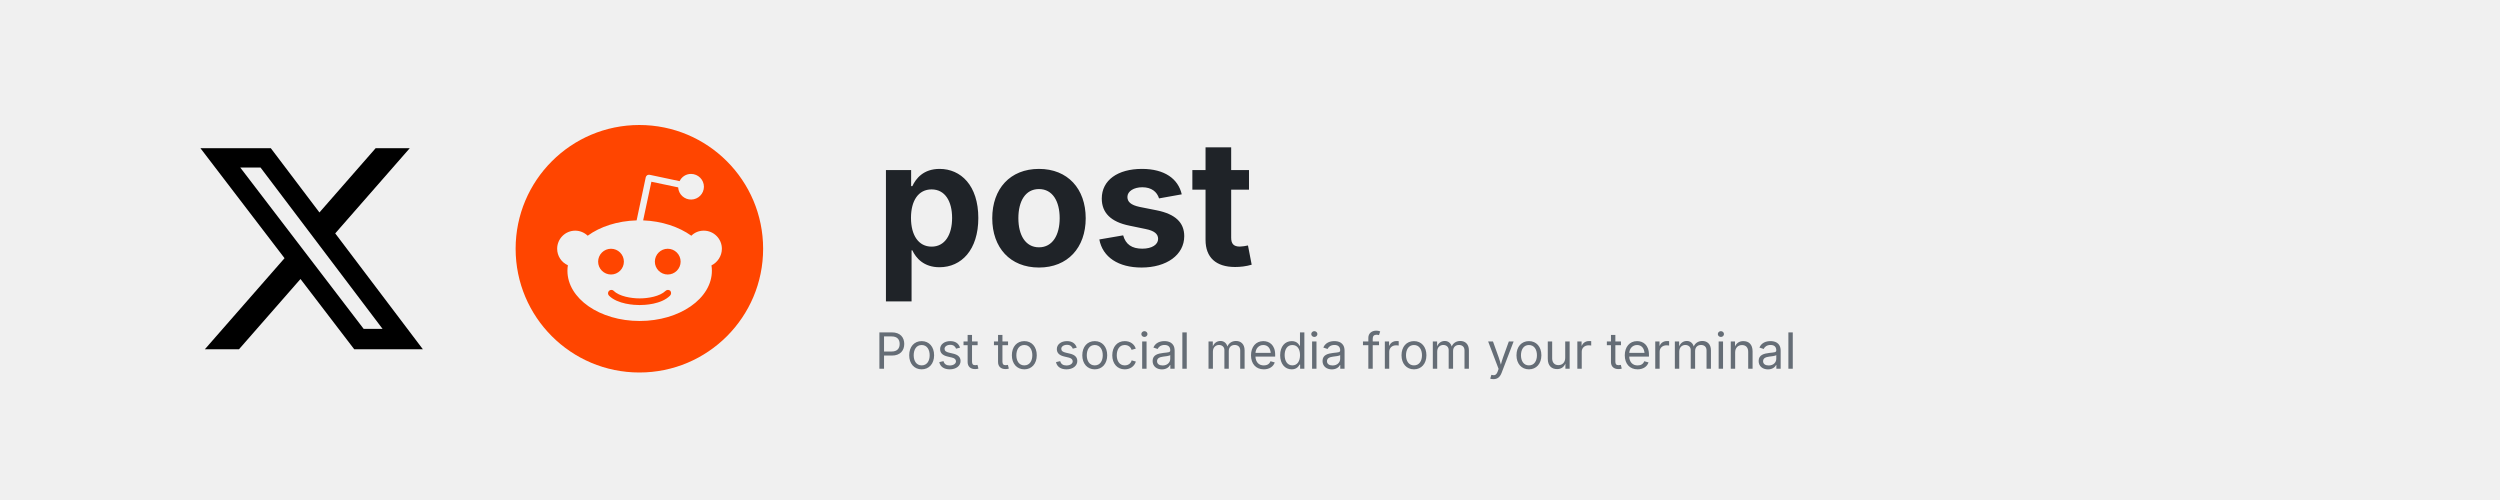
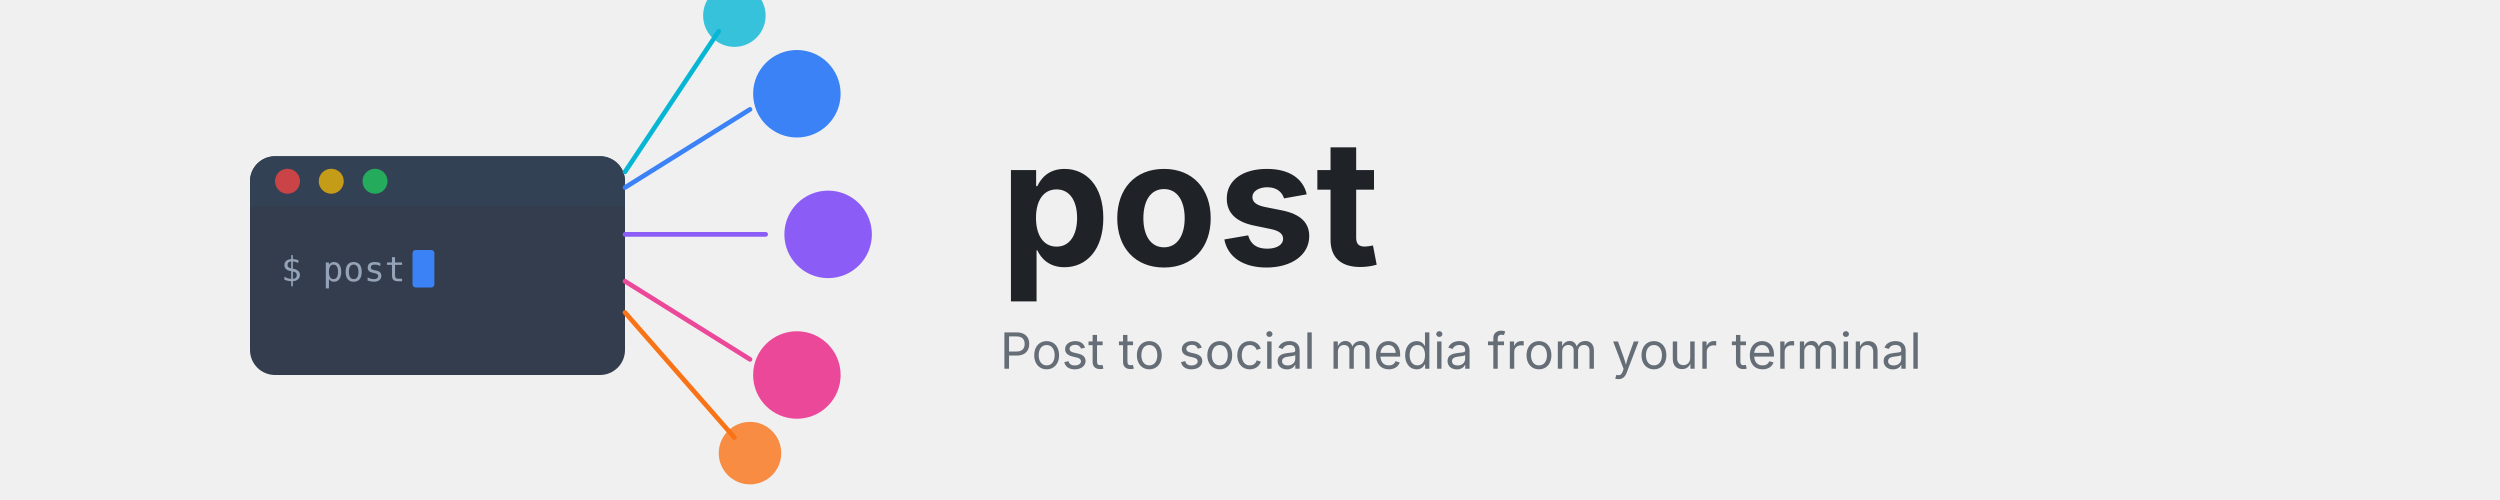
<svg xmlns="http://www.w3.org/2000/svg" viewBox="0 0 800 160">
  <style>
    .title { fill: #1f2328; }
    .subtitle { fill: #656d76; }
-     .x-logo { fill: #000000; }
-     .reddit-logo { fill: #FF4500; }
+     .terminal { fill: #3b82f6; }
+     .cursor { fill: #3b82f6; }

    @media (prefers-color-scheme: dark) {
      .title { fill: #ffffff; }
      .subtitle { fill: #8b949e; }
-       .x-logo { fill: #ffffff; }
    }

-     @keyframes send-pulse {
-       0%, 100% { opacity: 0.7; transform: translateX(0); }
-       50% { opacity: 1; transform: translateX(3px); }
+     /* Broadcast pulse from center outward */
+     @keyframes broadcast {
+       0%, 100% { opacity: 0.4; transform: scale(0.95); }
+       50% { opacity: 1; transform: scale(1.05); }
    }

-     .icon-group {
-       animation: send-pulse 2.5s ease-in-out infinite;
+     /* Staggered platform pulses */
+     .platform-1 { animation: broadcast 2.5s ease-in-out infinite; animation-delay: 0s; }
+     .platform-2 { animation: broadcast 2.5s ease-in-out infinite; animation-delay: 0.3s; }
+     .platform-3 { animation: broadcast 2.5s ease-in-out infinite; animation-delay: 0.6s; }
+     .platform-4 { animation: broadcast 2.5s ease-in-out infinite; animation-delay: 0.9s; }
+     .platform-5 { animation: broadcast 2.5s ease-in-out infinite; animation-delay: 1.2s; }
+ 
+     .platform-circle {
      transform-origin: center;
      transform-box: fill-box;
    }

-     .icon-x { animation-delay: 0s; }
-     .icon-reddit { animation-delay: 0.4s; }
+     /* Connection line pulse */
+     @keyframes line-pulse {
+       0%, 100% { opacity: 0.2; }
+       50% { opacity: 0.5; }
+     }
+     .connection { animation: line-pulse 2.5s ease-in-out infinite; }
+ 
+     /* Cursor blink */
+     @keyframes blink {
+       0%, 49% { opacity: 1; }
+       50%, 100% { opacity: 0; }
+     }
+     .cursor { animation: blink 1s step-end infinite; }
  </style>
-   <g class="icon-group icon-x" transform="translate(60, 40)">
-     <path class="x-logo" d="M18.244 2.25h3.308l-7.227 8.26 8.502 11.24H16.17l-5.214-6.817L4.99 21.75H1.68l7.73-8.835L1.254 2.25H8.08l4.713 6.231zm-1.161 17.52h1.833L7.084 4.126H5.117z" transform="scale(3.3)" />
+   <g transform="translate(80, 50)">
+     <rect x="0" y="0" width="120" height="70" rx="8" fill="#1e293b" opacity="0.9" />
+     <rect x="0" y="0" width="120" height="16" rx="8" fill="#334155" />
+     <rect x="0" y="8" width="120" height="8" fill="#334155" />
+     <circle cx="12" cy="8" r="4" fill="#ef4444" opacity="0.8" />
+     <circle cx="26" cy="8" r="4" fill="#eab308" opacity="0.8" />
+     <circle cx="40" cy="8" r="4" fill="#22c55e" opacity="0.8" />
+     <text x="10" y="40" font-family="ui-monospace, monospace" font-size="11" fill="#94a3b8">$ post</text>
+     <rect class="cursor" x="52" y="30" width="7" height="12" rx="1" />
  </g>
-   <g class="icon-group icon-reddit" transform="translate(165, 40)">
-     <path class="reddit-logo" d="M12 0A12 12 0 0 0 0 12a12 12 0 0 0 12 12 12 12 0 0 0 12-12A12 12 0 0 0 12 0zm5.01 4.744c.688 0 1.25.561 1.25 1.249a1.25 1.25 0 0 1-2.498.056l-2.597-.547-.8 3.747c1.824.07 3.48.632 4.674 1.488.308-.309.73-.491 1.207-.491.968 0 1.754.786 1.754 1.754 0 .716-.435 1.333-1.01 1.614a3.111 3.111 0 0 1 .042.52c0 2.694-3.13 4.87-7.004 4.87-3.874 0-7.004-2.176-7.004-4.87 0-.183.015-.366.043-.534A1.748 1.748 0 0 1 4.028 12c0-.968.786-1.754 1.754-1.754.463 0 .898.196 1.207.49 1.207-.883 2.878-1.43 4.744-1.487l.885-4.182a.342.342 0 0 1 .14-.197.35.35 0 0 1 .238-.042l2.906.617a1.214 1.214 0 0 1 1.108-.701zM9.25 12C8.561 12 8 12.562 8 13.25c0 .687.561 1.248 1.25 1.248.687 0 1.248-.561 1.248-1.249 0-.688-.561-1.249-1.249-1.249zm5.5 0c-.687 0-1.248.561-1.248 1.25 0 .687.561 1.248 1.249 1.248.688 0 1.249-.561 1.249-1.249 0-.687-.562-1.249-1.25-1.249zm-5.466 3.99a.327.327 0 0 0-.231.094.33.33 0 0 0 0 .463c.842.842 2.484.913 2.961.913.477 0 2.105-.056 2.961-.913a.361.361 0 0 0 .029-.463.33.33 0 0 0-.464 0c-.547.533-1.684.73-2.512.73-.828 0-1.979-.196-2.512-.73a.326.326 0 0 0-.232-.095z" transform="scale(3.3)" />
+   <g class="connection">
+     <line x1="200" y1="60" x2="240" y2="35" stroke="#3b82f6" stroke-width="1.5" stroke-linecap="round" />
+     <line x1="200" y1="75" x2="245" y2="75" stroke="#8b5cf6" stroke-width="1.5" stroke-linecap="round" />
+     <line x1="200" y1="90" x2="240" y2="115" stroke="#ec4899" stroke-width="1.5" stroke-linecap="round" />
+     <line x1="200" y1="100" x2="235" y2="140" stroke="#f97316" stroke-width="1.5" stroke-linecap="round" />
+     <line x1="200" y1="55" x2="230" y2="10" stroke="#06b6d4" stroke-width="1.5" stroke-linecap="round" />
  </g>
-   <text class="title" x="280" y="85" font-family="system-ui, -apple-system, sans-serif" font-size="56" font-weight="700">post</text>
-   <text class="subtitle" x="280" y="118" font-family="system-ui, -apple-system, sans-serif" font-size="16">Post to social media from your terminal</text>
+   <circle class="platform-circle platform-1" cx="255" cy="30" r="14" fill="#3b82f6" />
+   <circle class="platform-circle platform-2" cx="265" cy="75" r="14" fill="#8b5cf6" />
+   <circle class="platform-circle platform-3" cx="255" cy="120" r="14" fill="#ec4899" />
+   <circle class="platform-circle platform-4" cx="240" cy="145" r="10" fill="#f97316" opacity="0.8" />
+   <circle class="platform-circle platform-5" cx="235" cy="5" r="10" fill="#06b6d4" opacity="0.8" />
+   <text class="title" x="320" y="85" font-family="system-ui, -apple-system, sans-serif" font-size="56" font-weight="700">post</text>
+   <text class="subtitle" x="320" y="118" font-family="system-ui, -apple-system, sans-serif" font-size="16">Post to social media from your terminal</text>
</svg>
